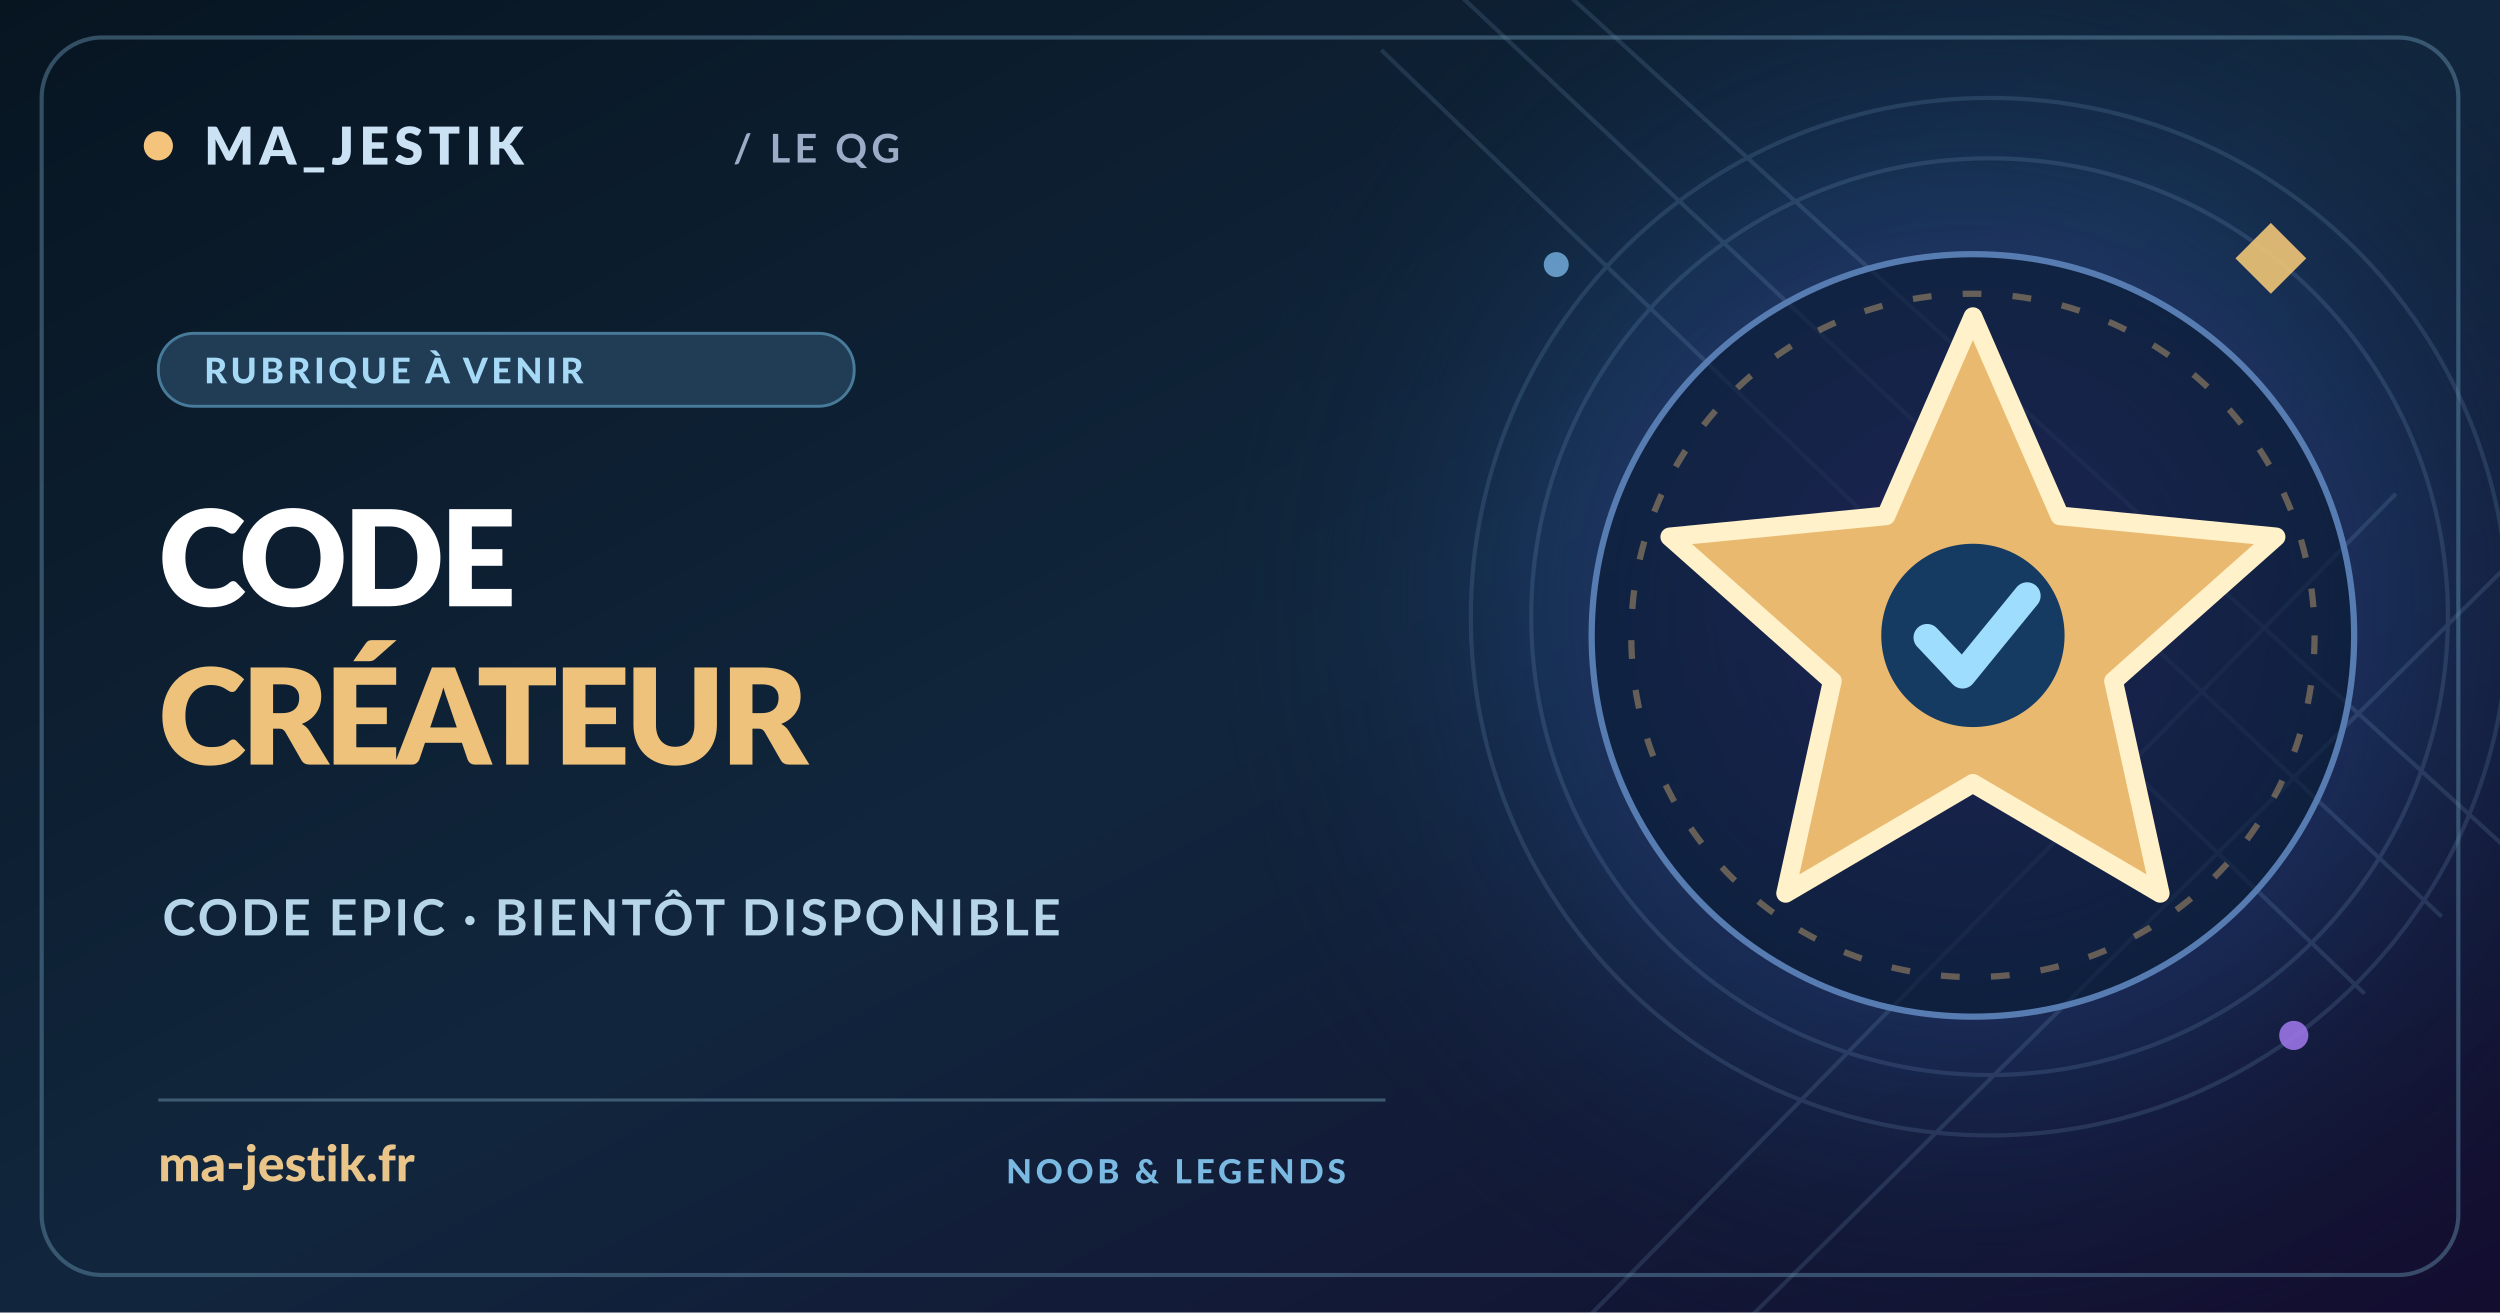
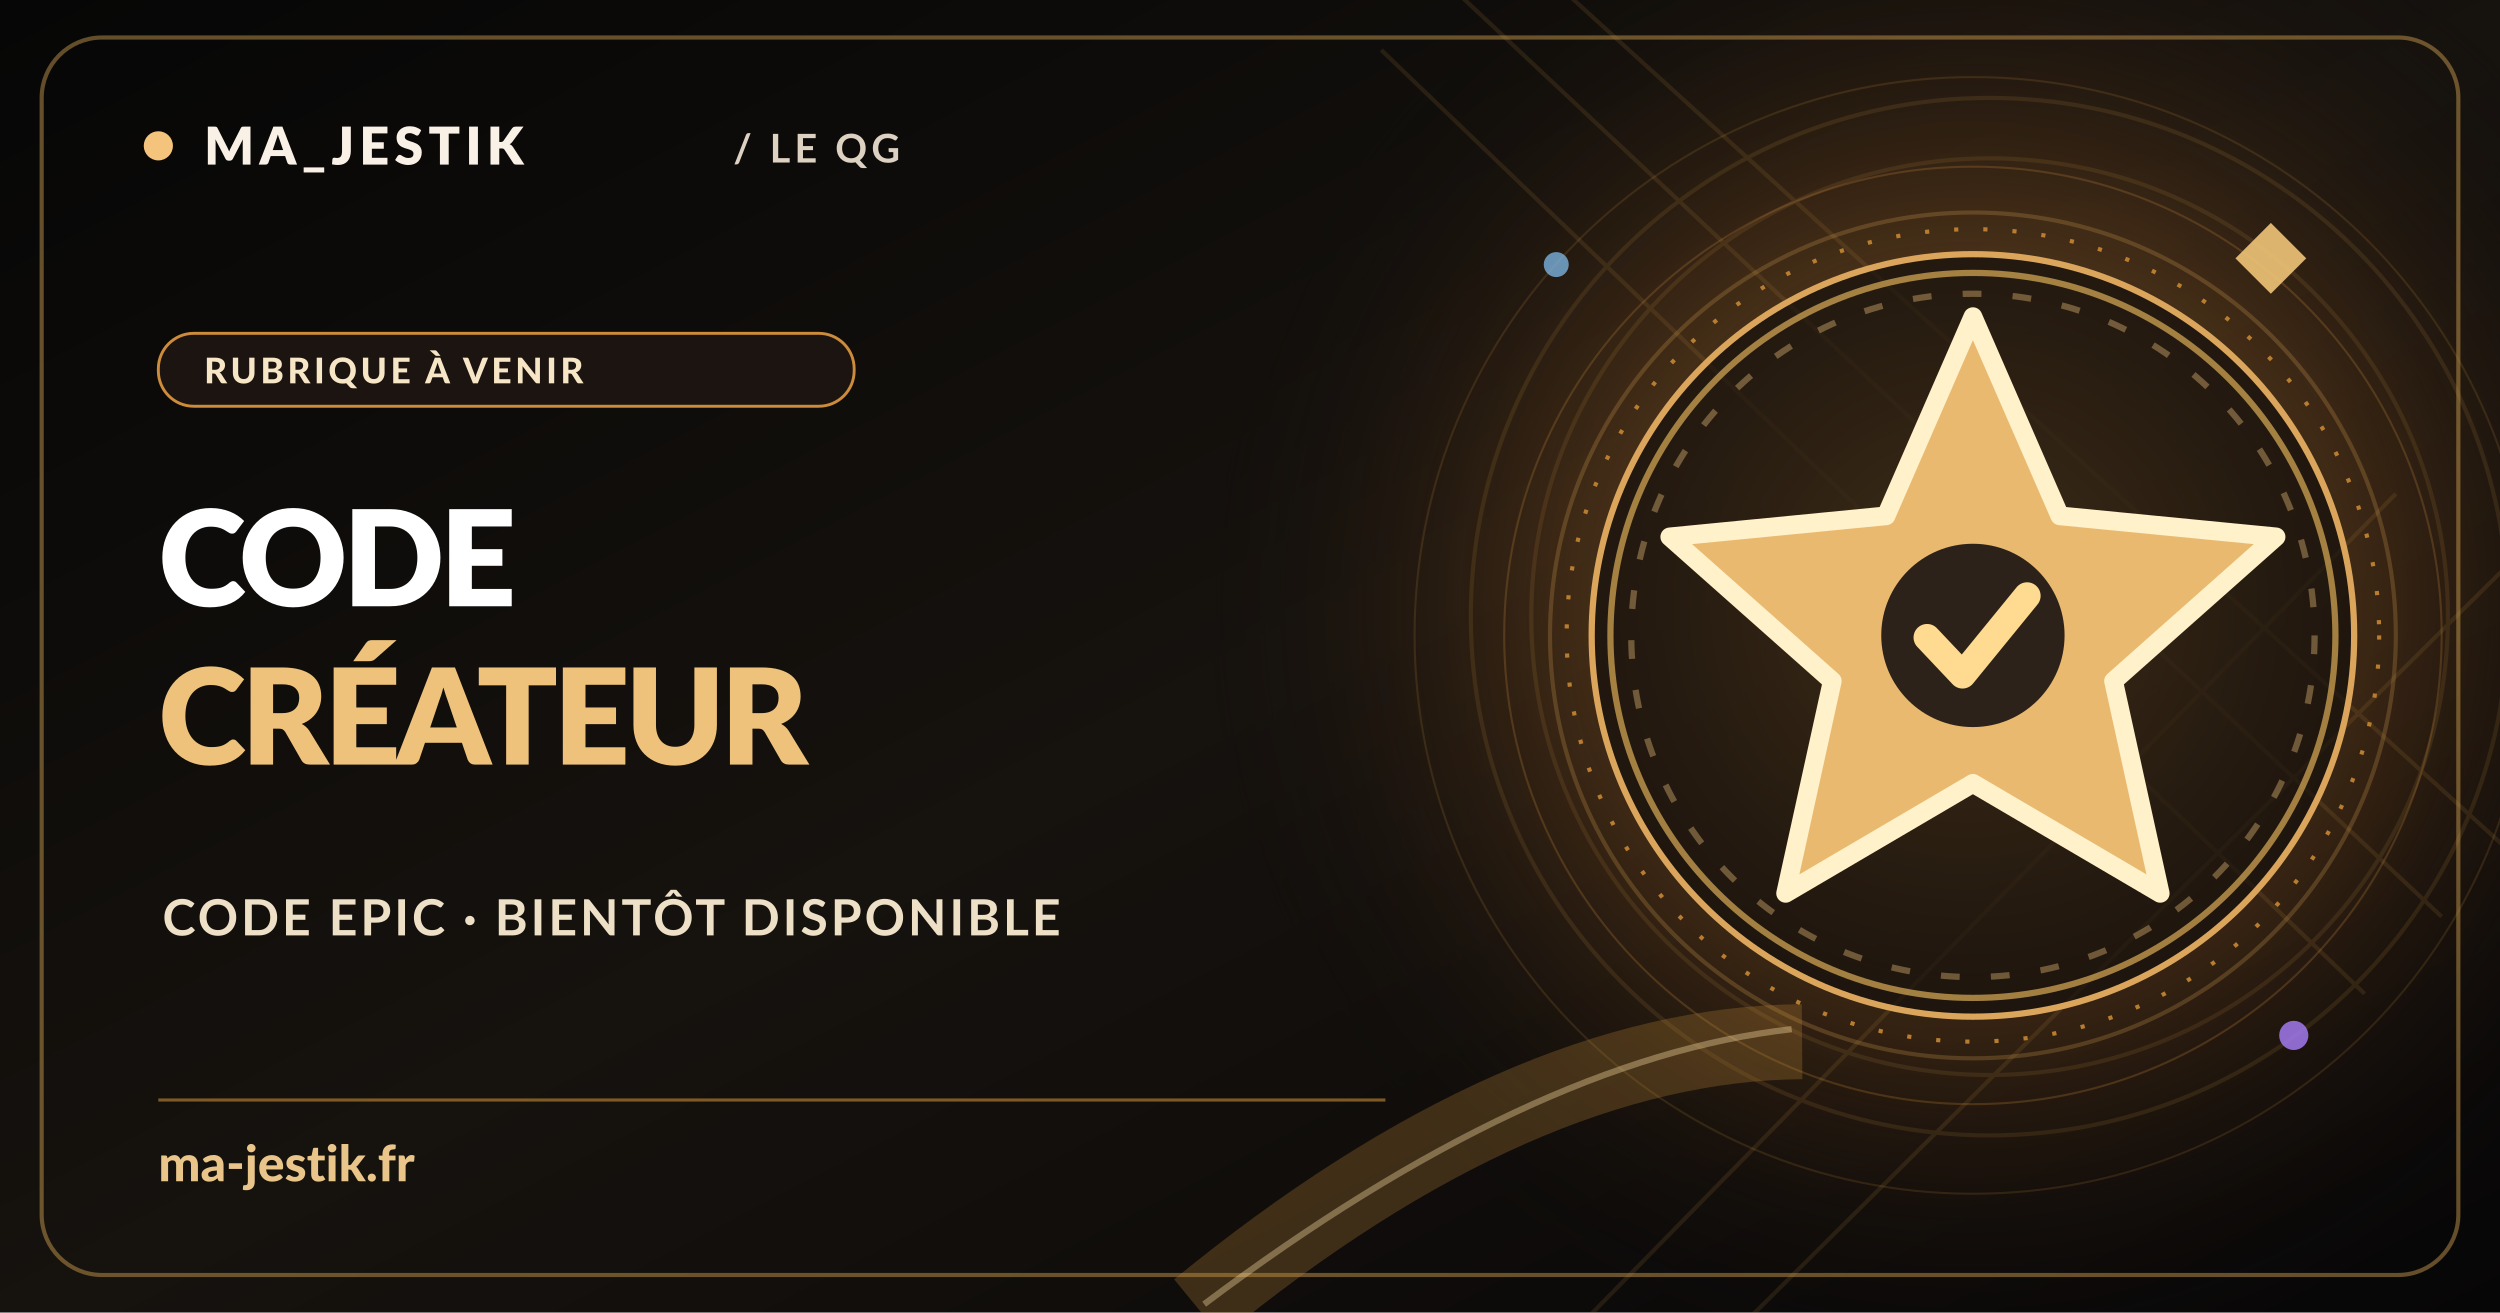
<svg xmlns="http://www.w3.org/2000/svg" width="1200" height="630" viewBox="0 0 1200 630">
  <defs>
    <linearGradient id="bg" x1="0" y1="0" x2="1" y2="1">
-       <stop stop-color="#071521" />
-       <stop offset=".51" stop-color="#11263d" />
-       <stop offset="1" stop-color="#130d30" />
+       <stop stop-color="#060606" />
+       <stop offset=".51" stop-color="#16120e" />
+       <stop offset="1" stop-color="#070607" />
    </linearGradient>
    <radialGradient id="halo">
-       <stop stop-color="#663bba" stop-opacity=".73" />
-       <stop offset=".55" stop-color="#244b8b" stop-opacity=".32" />
-       <stop offset="1" stop-color="#0d2131" stop-opacity="0" />
+       <stop stop-color="#d69c46" stop-opacity=".73" />
+       <stop offset=".55" stop-color="#835021" stop-opacity=".32" />
+       <stop offset="1" stop-color="#080808" stop-opacity="0" />
    </radialGradient>
    <linearGradient id="stripe" x1="0" x2="1">
-       <stop stop-color="#a8dcff" stop-opacity=".85" />
+       <stop stop-color="#b9772c" stop-opacity=".85" />
      <stop offset=".52" stop-color="#edc17c" />
-       <stop offset="1" stop-color="#8f73ed" stop-opacity=".75" />
+       <stop offset="1" stop-color="#f7cf83" stop-opacity=".75" />
    </linearGradient>
    <linearGradient id="fade" x1="0" x2="1">
-       <stop stop-color="#081522" stop-opacity=".9" />
-       <stop offset=".66" stop-color="#081522" stop-opacity=".35" />
-       <stop offset="1" stop-color="#081522" stop-opacity="0" />
+       <stop stop-color="#090807" stop-opacity=".9" />
+       <stop offset=".66" stop-color="#090807" stop-opacity=".35" />
+       <stop offset="1" stop-color="#090807" stop-opacity="0" />
    </linearGradient>
  </defs>
  <rect width="1200" height="630" fill="url(#bg)" />
  <circle cx="944" cy="291" r="371" fill="url(#halo)" />
-   <g opacity=".15" stroke="#91bde7" stroke-width="2" fill="none">
+   <g opacity=".15" stroke="#b8833c" stroke-width="2" fill="none">
    <path d="M684 -18L1172 440 M728 -25L1204 408 M663 24L1135 477 M740 655L1150 237 M790 682L1203 272" />
    <circle cx="955" cy="296" r="220" />
    <circle cx="955" cy="296" r="249" />
  </g>
  <path d="M20 104H583" stroke="url(#stripe)" stroke-width="4" stroke-linecap="round" />
-   <rect x="20" y="18" width="1160" height="594" rx="29" fill="none" stroke="#6b9bb8" stroke-opacity=".43" stroke-width="2" />
+   <rect x="20" y="18" width="1160" height="594" rx="29" fill="none" stroke="#dfac57" stroke-opacity=".43" stroke-width="2" />
  <circle cx="76" cy="70" r="7" fill="#f4c47c" />
-   <text x="98" y="79" fill="#cbe2f5" font-family="Lato,DejaVu Sans,sans-serif" font-size="25" font-weight="900" letter-spacing="2.5">MA_JESTIK</text>
-   <text x="352" y="78" fill="#9eabc6" font-family="Lato,DejaVu Sans,sans-serif" font-size="19" font-weight="700" letter-spacing="2">/ LE QG</text>
-   <rect x="76" y="160" rx="17" width="334" height="35" fill="#213c55" stroke="#487b9a" stroke-width="1.4" />
-   <text x="98" y="184" fill="#a5d9f5" font-family="Lato,DejaVu Sans,sans-serif" font-size="17" font-weight="800" letter-spacing="1.7">RUBRIQUE À VENIR</text>
+   <text x="98" y="79" fill="#f9f1e6" font-family="Lato,DejaVu Sans,sans-serif" font-size="25" font-weight="900" letter-spacing="2.5">MA_JESTIK</text>
+   <text x="352" y="78" fill="#ddd2c2" font-family="Lato,DejaVu Sans,sans-serif" font-size="19" font-weight="700" letter-spacing="2">/ LE QG</text>
+   <rect x="76" y="160" rx="17" width="334" height="35" fill="#1b1410" stroke="#cc8c3b" stroke-width="1.4" />
+   <text x="98" y="184" fill="#f7e6c5" font-family="Lato,DejaVu Sans,sans-serif" font-size="17" font-weight="800" letter-spacing="1.7">RUBRIQUE À VENIR</text>
  <text x="76" y="291" font-family="Lato,DejaVu Sans,sans-serif" font-weight="900" font-size="64" letter-spacing="-2.2" fill="#ffffff">CODE</text>
  <text x="76" y="367" font-family="Lato,DejaVu Sans,sans-serif" font-weight="900" font-size="64" letter-spacing="-2.2" fill="#eec27b">CRÉATEUR</text>
-   <text x="78" y="449" font-family="Lato,DejaVu Sans,sans-serif" font-size="24" font-weight="700" letter-spacing="1.4" fill="#b6d5e9">CODE EPIC · BIENTÔT DISPONIBLE</text>
-   <path d="M76 528H665" stroke="#517389" stroke-opacity=".7" stroke-width="1.5" />
+   <text x="78" y="449" font-family="Lato,DejaVu Sans,sans-serif" font-size="24" font-weight="700" letter-spacing="1.4" fill="#eee0c7">CODE EPIC · BIENTÔT DISPONIBLE</text>
+   <path d="M76 528H665" stroke="#af792f" stroke-opacity=".7" stroke-width="1.5" />
  <text x="76" y="567" font-family="Lato,DejaVu Sans,sans-serif" font-size="24" font-weight="800" fill="#eac58a">ma-jestik.fr</text>
-   <text x="646" y="568" text-anchor="end" font-family="Lato,DejaVu Sans,sans-serif" font-size="16" font-weight="800" letter-spacing="1.8" fill="#79b9e2">NOOB &amp; LEGENDS</text>
  <g transform="translate(947 305)">
-     <circle r="183" fill="#0a1b33" fill-opacity=".65" stroke="#577cb1" stroke-width="3" />
+     <circle r="268" fill="none" stroke="#c18a40" stroke-opacity=".17" />
+     <circle r="225" fill="none" stroke="#b47c38" stroke-opacity=".28" />
+     <circle r="203" fill="none" stroke="#d6a251" stroke-opacity=".25" stroke-width="2" />
+     <circle r="183" fill="#100d0b" fill-opacity=".65" stroke="#dba65c" stroke-width="3" />
    <circle r="164" fill="none" stroke="#e6bb79" stroke-opacity=".4" stroke-dasharray="9 15" stroke-width="3" />
    <path d="M0.0 -153.0 L41.7 -57.4 L145.5 -47.3 L67.5 21.9 L89.9 123.8 L0.0 71.0 L-89.9 123.8 L-67.5 21.9 L-145.5 -47.3 L-41.7 -57.4Z" fill="#e9b96f" stroke="#fff1c9" stroke-width="9" stroke-linejoin="round" />
-     <circle r="44" fill="#163b62" />
-     <path d="M-22 1L-5 19L26 -19" fill="none" stroke="#9fddff" stroke-width="13" stroke-linecap="round" stroke-linejoin="round" />
+     <circle r="44" fill="#2d2219" />
+     <path d="M-22 1L-5 19L26 -19" fill="none" stroke="#ffdb91" stroke-width="13" stroke-linecap="round" stroke-linejoin="round" />
+     <circle r="174" fill="none" stroke="#e9b85d" stroke-opacity=".65" stroke-width="3" />
+     <circle r="195" fill="none" stroke="#b87d2e" stroke-dasharray="2 12" stroke-width="2" />
  </g>
  <path d="M1090 107L1107 124L1090 141L1073 124Z" fill="#efc477" opacity=".9" />
  <circle cx="1101" cy="497" r="7" fill="#a179ed" opacity=".85" />
  <circle cx="747" cy="127" r="6" fill="#86c6fa" opacity=".7" />
+   <path d="M575 628 Q730 501 865 500" fill="none" stroke="#c18a38" stroke-opacity=".27" stroke-width="36" />
+   <path d="M578 626 Q735 508 860 494" fill="none" stroke="#ffe3ab" stroke-opacity=".36" stroke-width="3" />
</svg>
